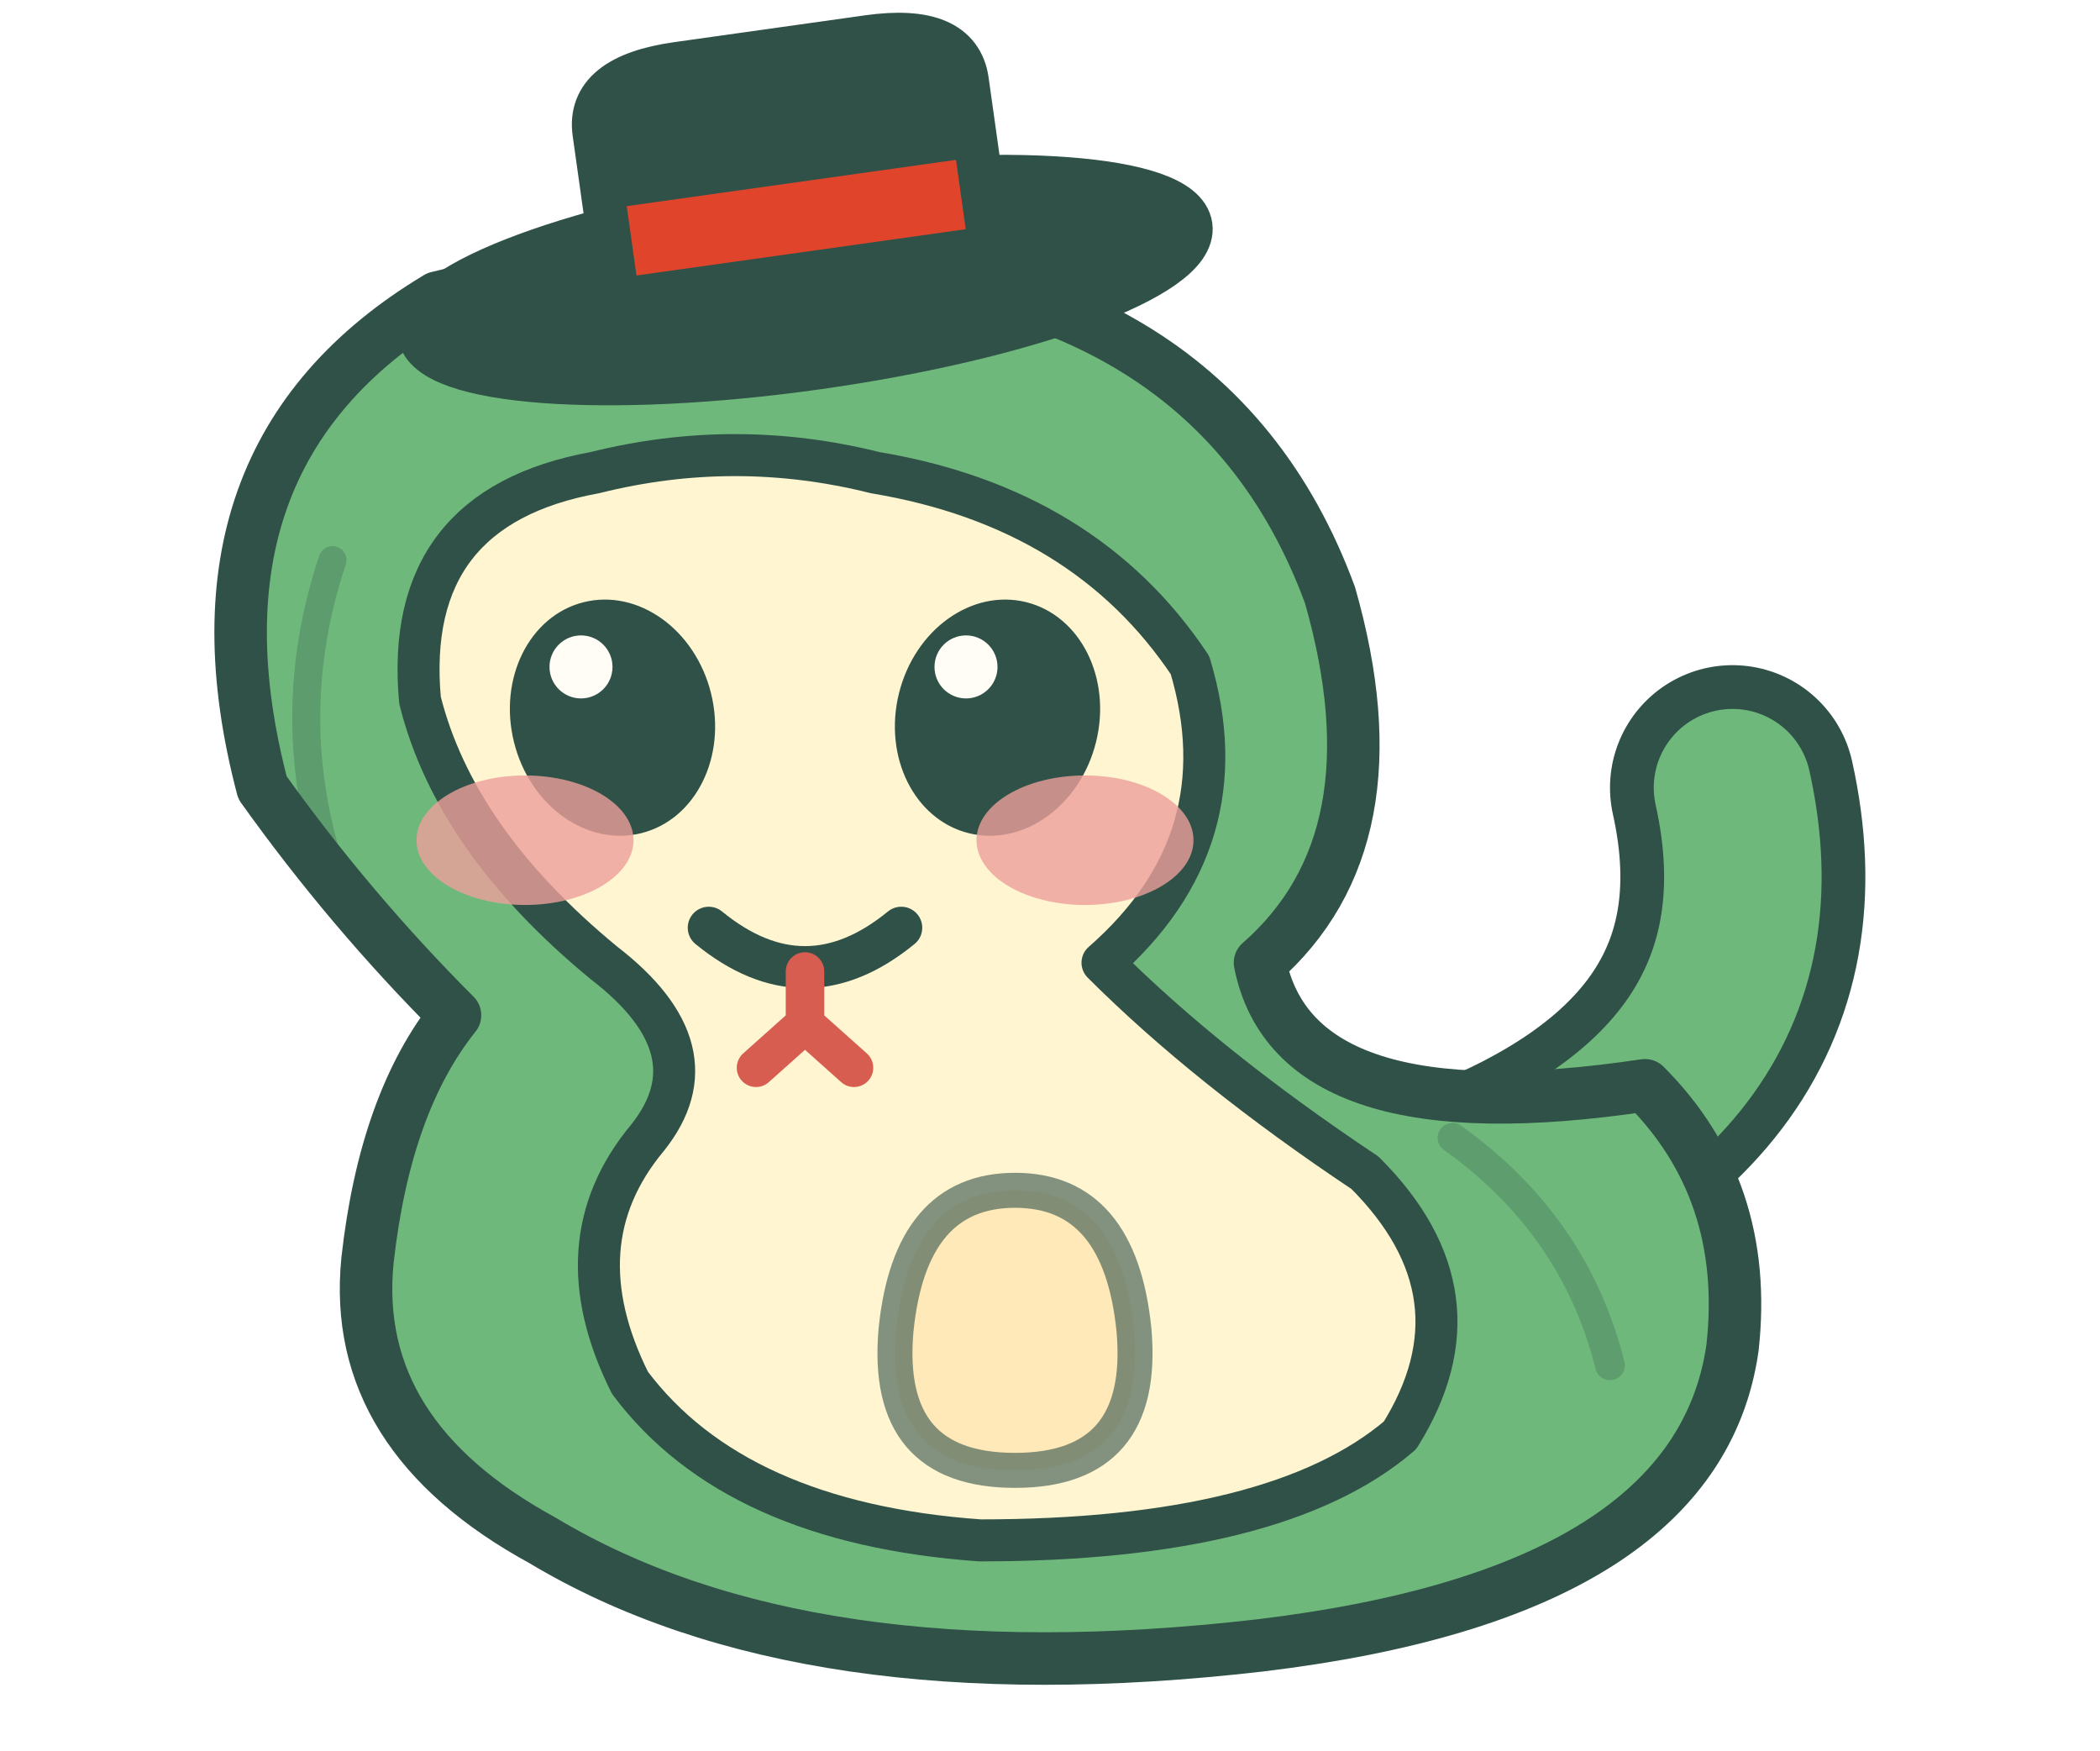
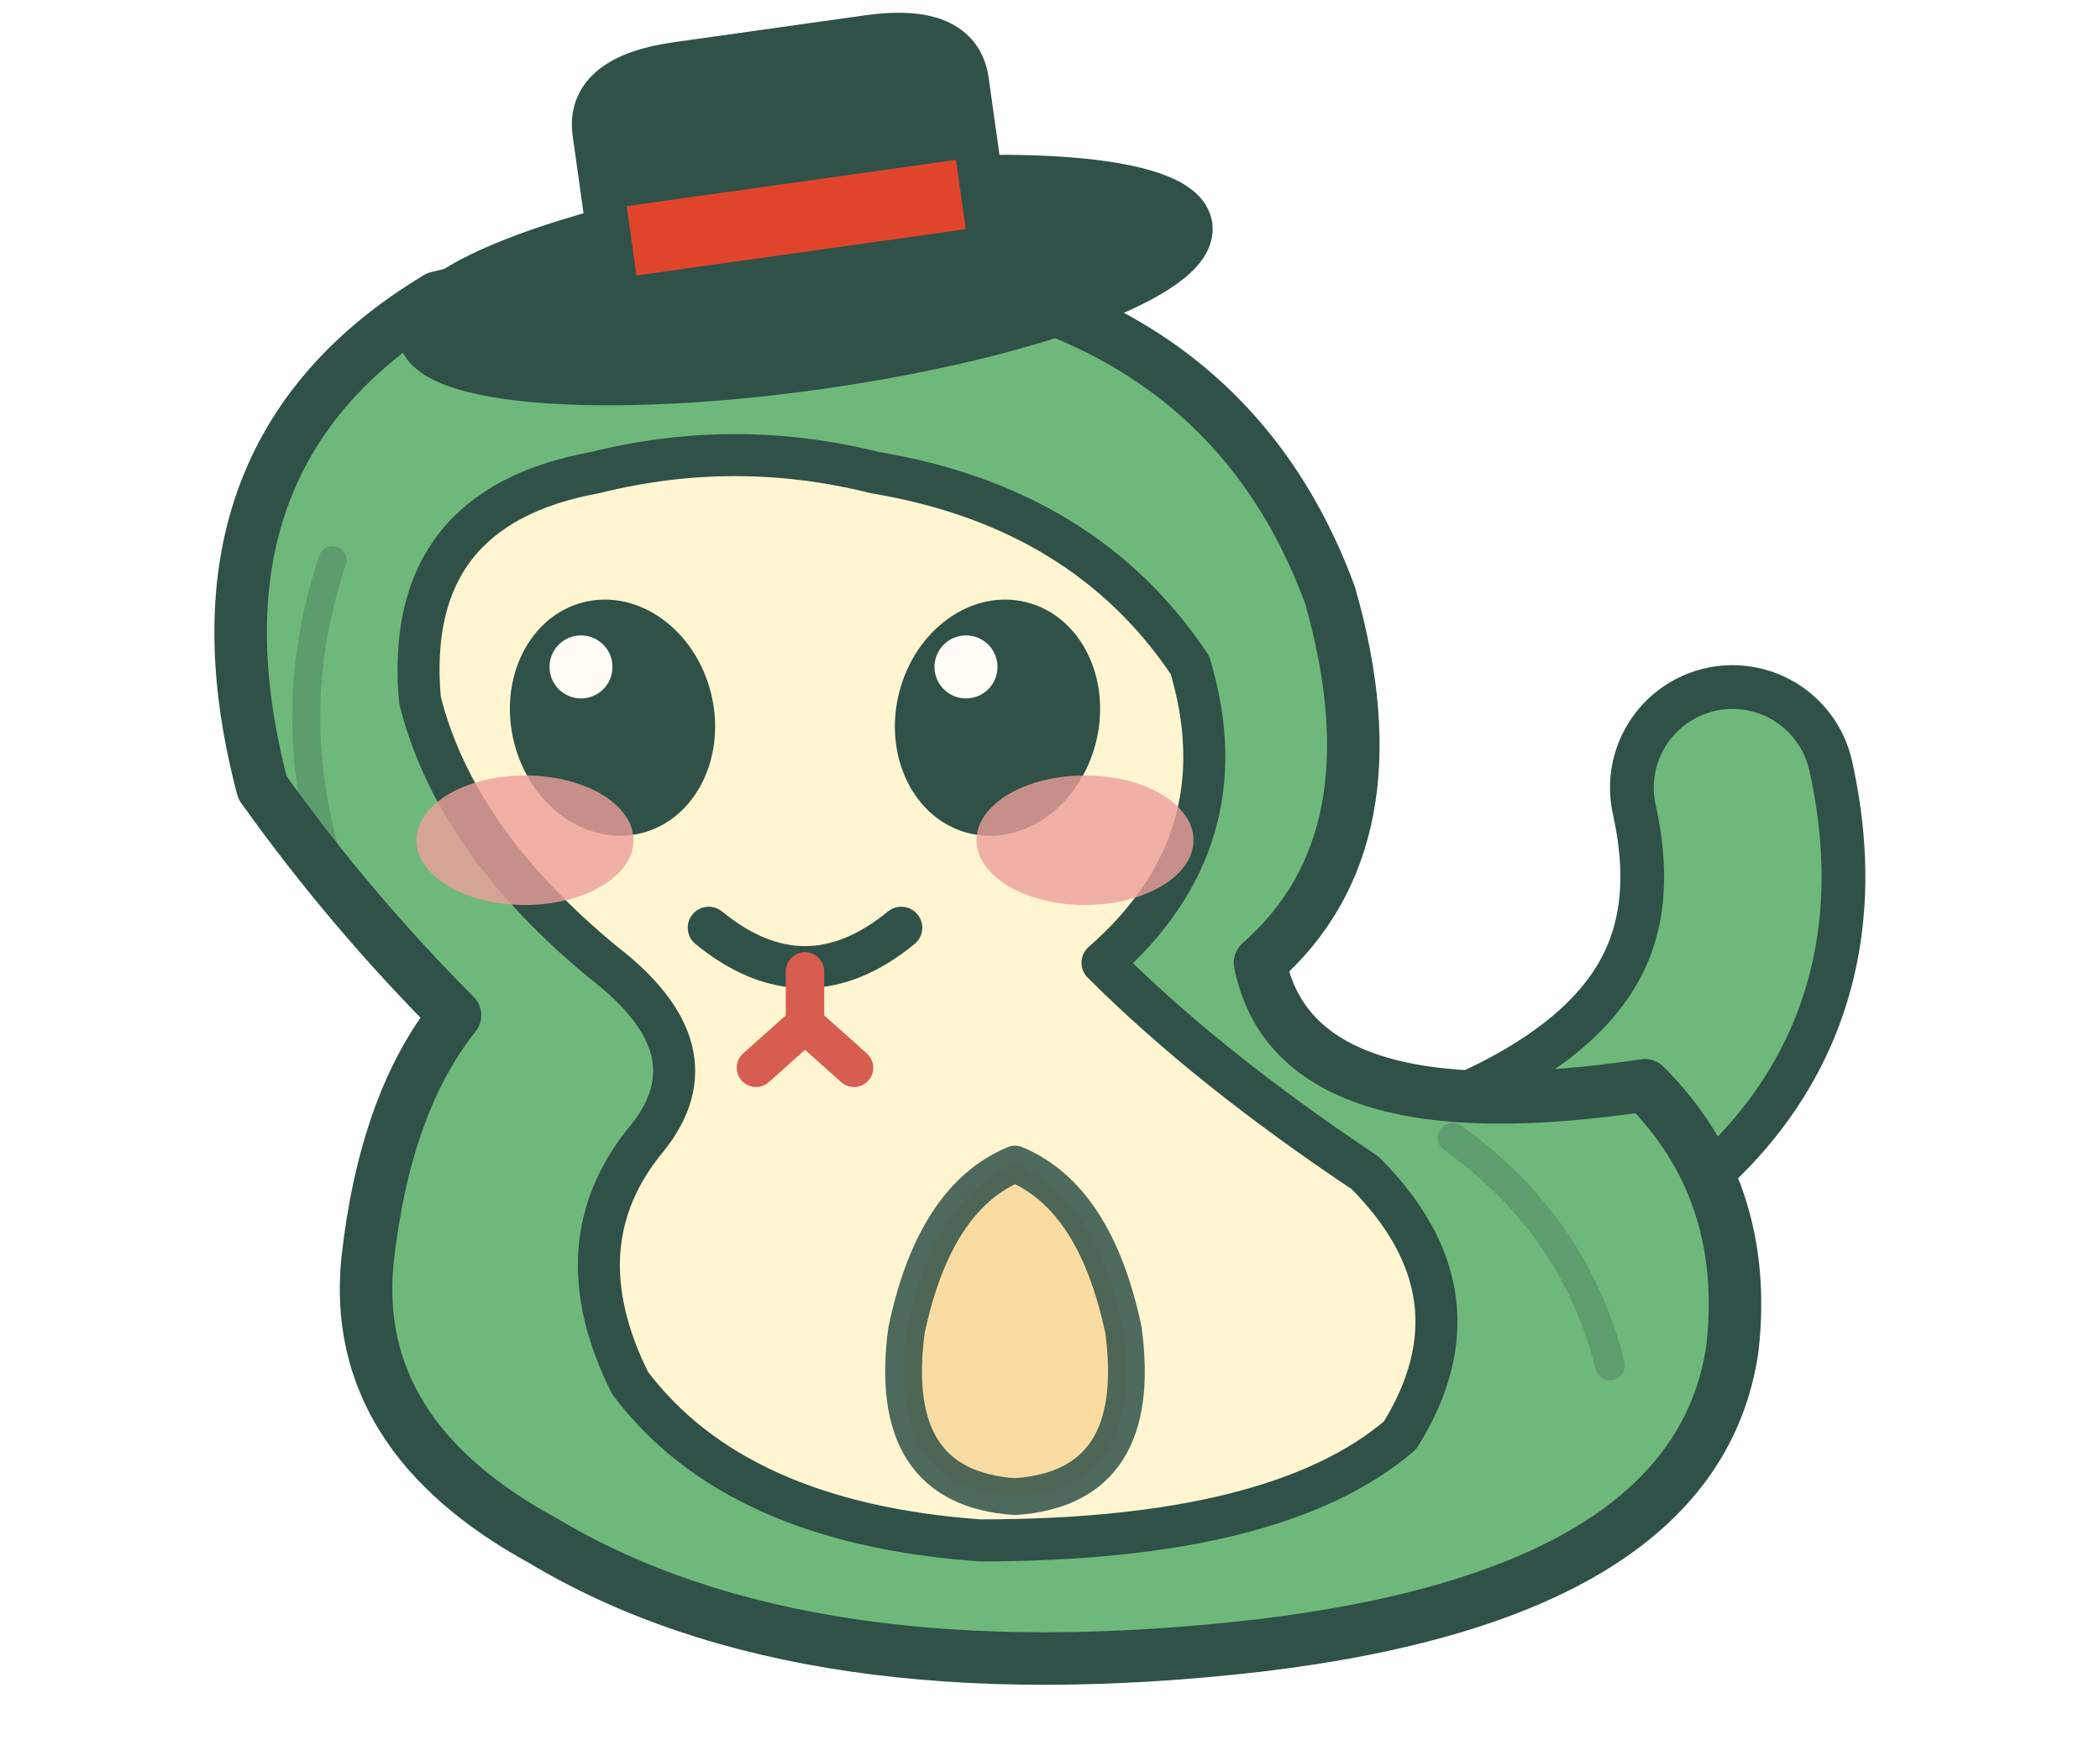
<svg xmlns="http://www.w3.org/2000/svg" viewBox="0 0 120 100" role="img" aria-label="art-snake">
  <defs>
    <symbol id="art-snake" viewBox="0 0 120 100">
      <g stroke="#2f5148" stroke-width="3" stroke-linecap="round" stroke-linejoin="round">
        <path d="M80 70 Q103 63 99 45" fill="none" stroke-width="14" />
        <path d="M80 70 Q103 63 99 45" fill="none" stroke="#6fb87b" stroke-width="9" />
        <path d="M44 15 Q69 15 76 34 Q80 48 72 55 Q74 65 94 62 Q100 68 99 77 Q97 91 72 94 Q46 97 31 88 Q20 82 21 72 Q22 63 26 58 Q20 52 15 45 Q10 26 25 17 Q33 15 44 15 Z" fill="#6fb87b" />
        <path d="M83 65 Q90 70 92 78" fill="none" stroke-width="1.7" opacity=".26" />
        <path d="M19 32 Q16 41 19 50" fill="none" stroke-width="1.6" opacity=".28" />
        <path d="M34 27 Q42 25 50 27 Q62 29 68 38 Q71 48 63 55 Q69 61 78 67 Q85 74 80 82 Q73 88 56 88 Q42 87 36 79 Q32 71 37 65 Q41 60 34.5 55 Q26 48 24 40 Q23 29 34 27 Z" fill="#fff5d1" stroke-width="2.4" />
-         <path d="M58 68 Q64 68 64.8 76 Q65.5 84 58 84 Q50.5 84 51.2 76 Q52 68 58 68 Z" fill="#ffe9b8" stroke-width="2" stroke-opacity=".6" />
+         <path d="M58 66.5 Q62.6 68.4 64.2 76 Q65.4 85 58 85.5 Q50.6 85 51.8 76 Q53.4 68.4 58 66.5 Z" fill="#f8dca2" stroke-width="2.1" stroke-opacity=".85" />
        <ellipse cx="35" cy="41" rx="5.8" ry="6.8" fill="#2f5148" stroke="none" transform="rotate(-14 35 41)" />
        <ellipse cx="57" cy="41" rx="5.8" ry="6.8" fill="#2f5148" stroke="none" transform="rotate(14 57 41)" />
        <circle cx="33.2" cy="38.1" r="1.8" fill="#fffdf6" stroke="none" />
        <circle cx="55.2" cy="38.1" r="1.8" fill="#fffdf6" stroke="none" />
        <ellipse cx="30" cy="48" rx="6.2" ry="3.7" fill="#ee9f9a" stroke="none" opacity=".8" />
        <ellipse cx="62" cy="48" rx="6.2" ry="3.7" fill="#ee9f9a" stroke="none" opacity=".8" />
        <path d="M40.5 53 Q46 57.5 51.5 53" fill="none" stroke-width="2.4" />
        <path d="M46 55.5 L46 58.5 M46 58.5 L43.2 61 M46 58.5 L48.8 61" fill="none" stroke="#d75d51" stroke-width="2.2" />
        <g transform="rotate(-8 46 16)">
          <ellipse cx="46" cy="16" rx="22" ry="4.8" fill="#2f5148" />
          <path d="M35.5 16 L35.5 6 Q35.5 3 40.5 3 L51.5 3 Q56.5 3 56.5 6 L56.5 16 Z" fill="#2f5148" />
          <path d="M36.5 12.4 L55.5 12.4" fill="none" stroke="#e0452c" stroke-width="4" stroke-linecap="butt" />
        </g>
      </g>
    </symbol>
  </defs>
  <use href="#art-snake" width="120" height="100" />
</svg>
